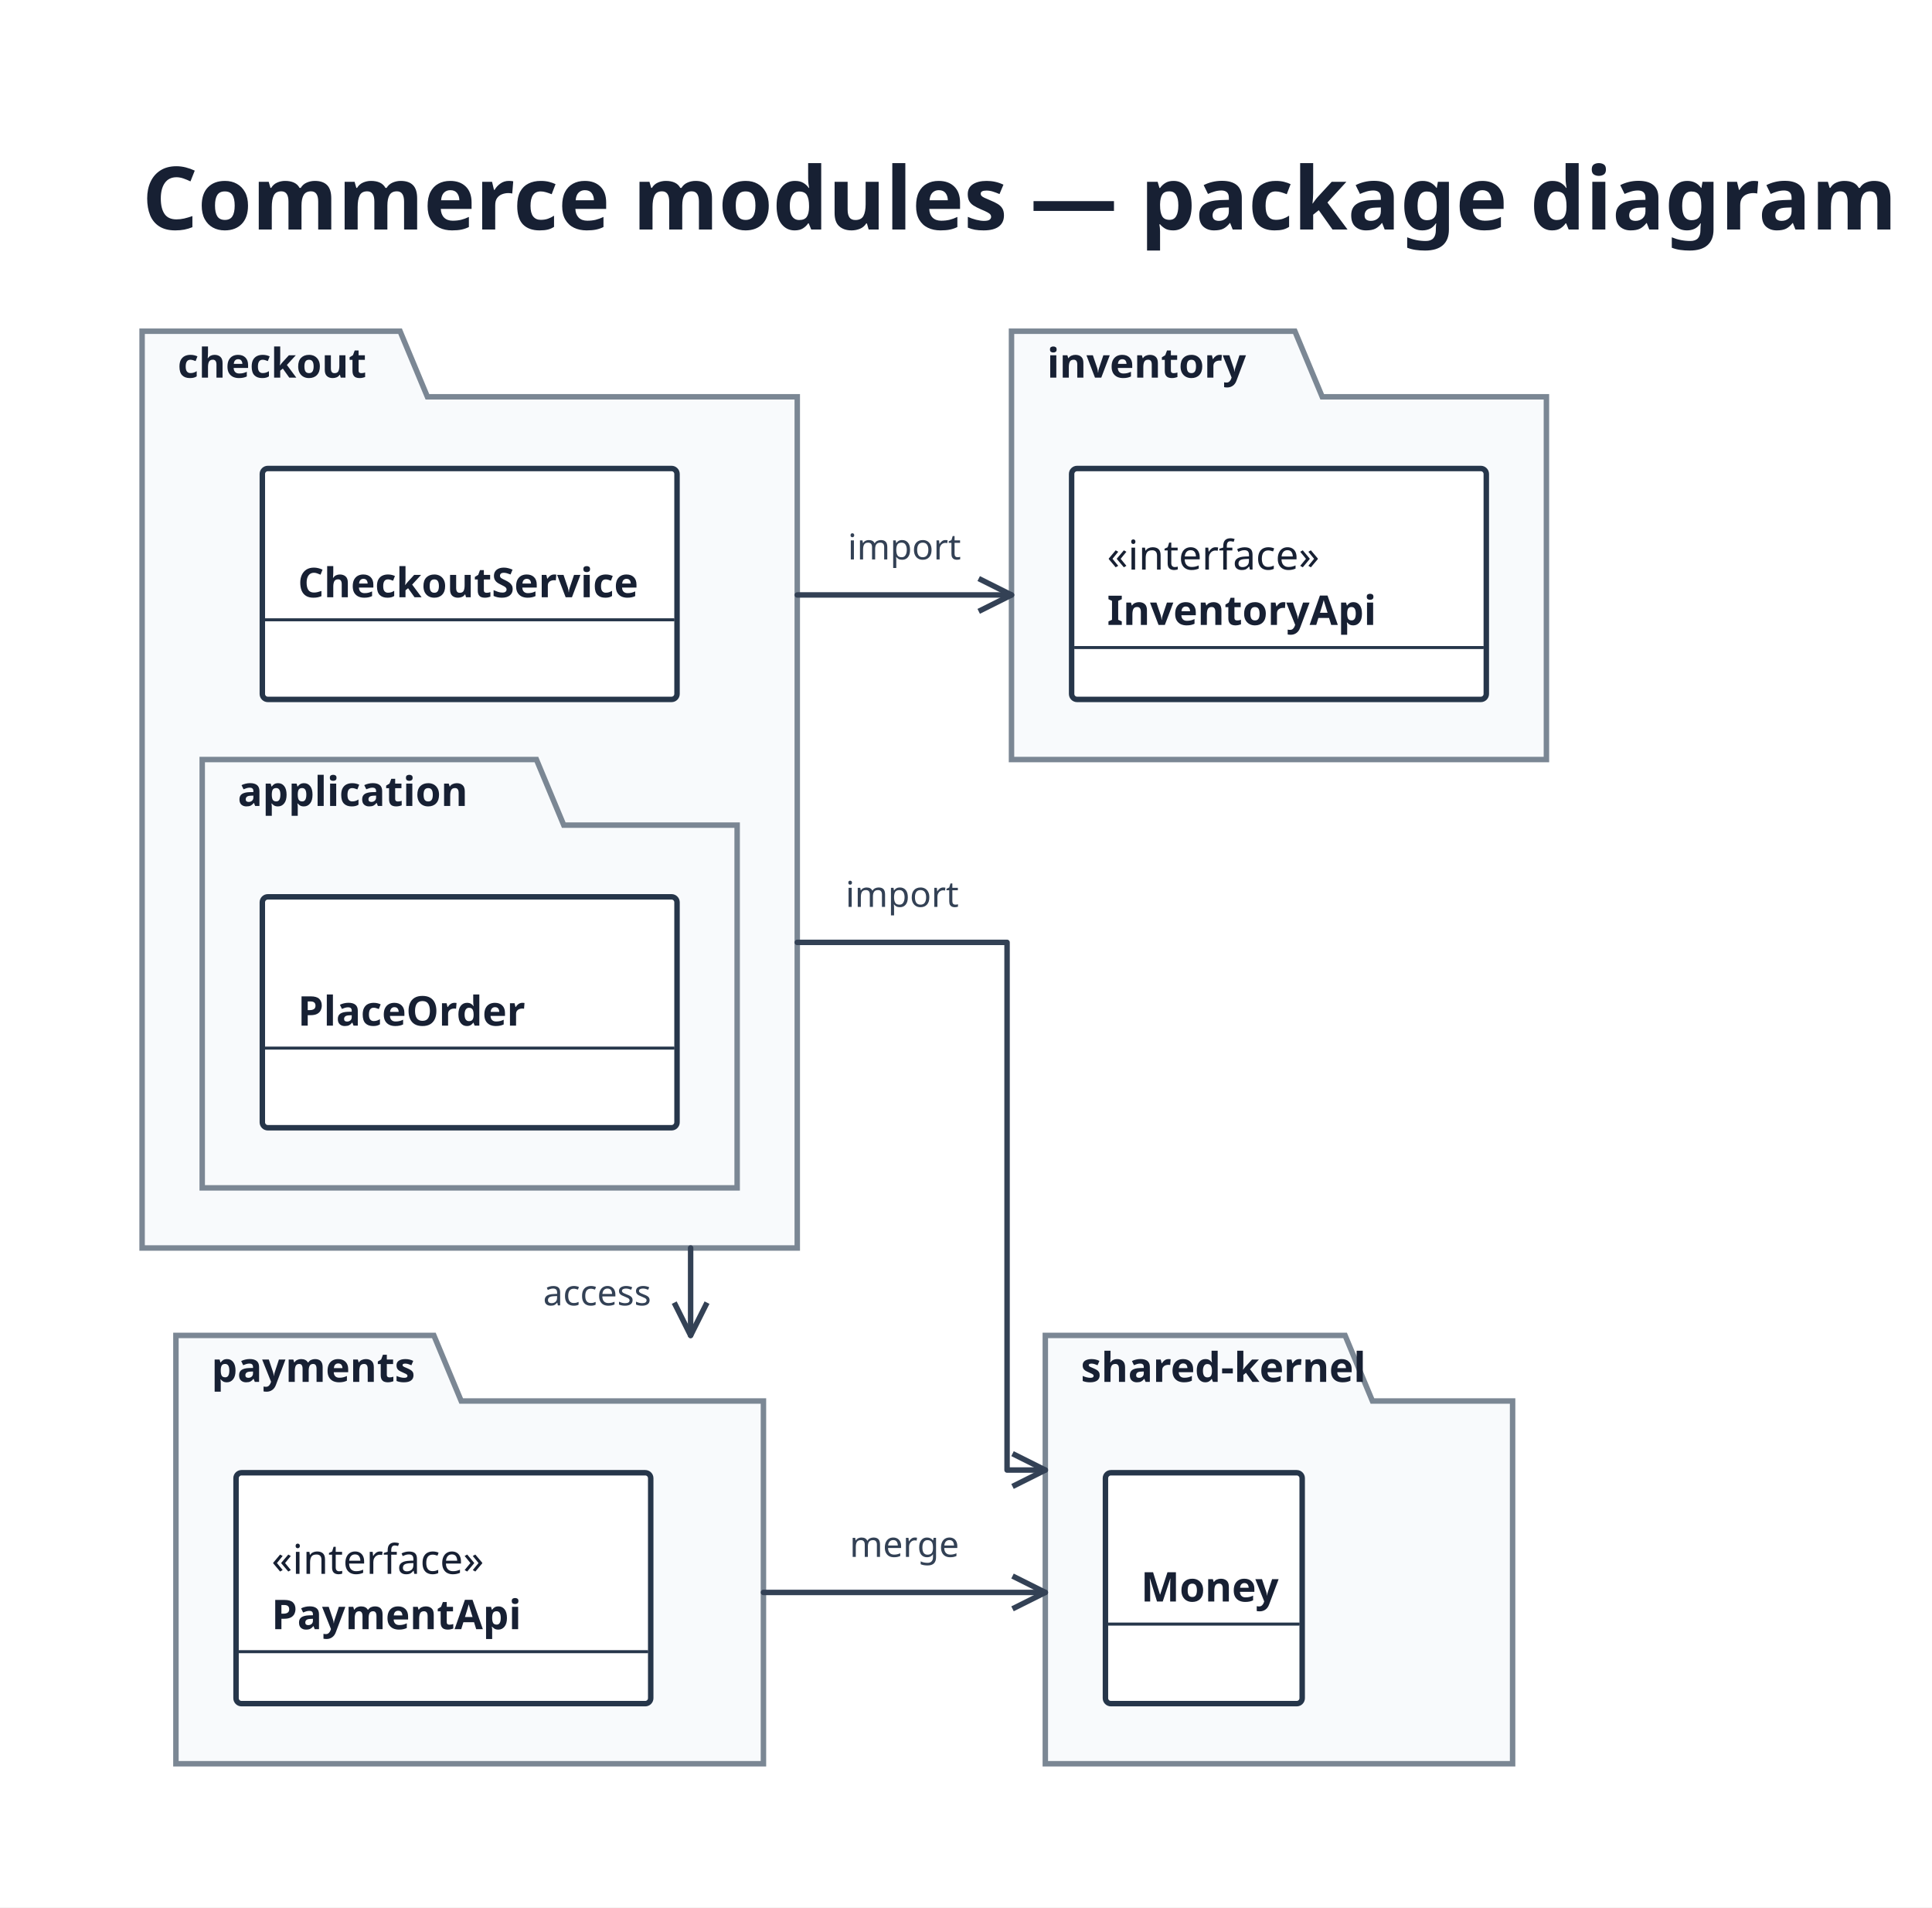
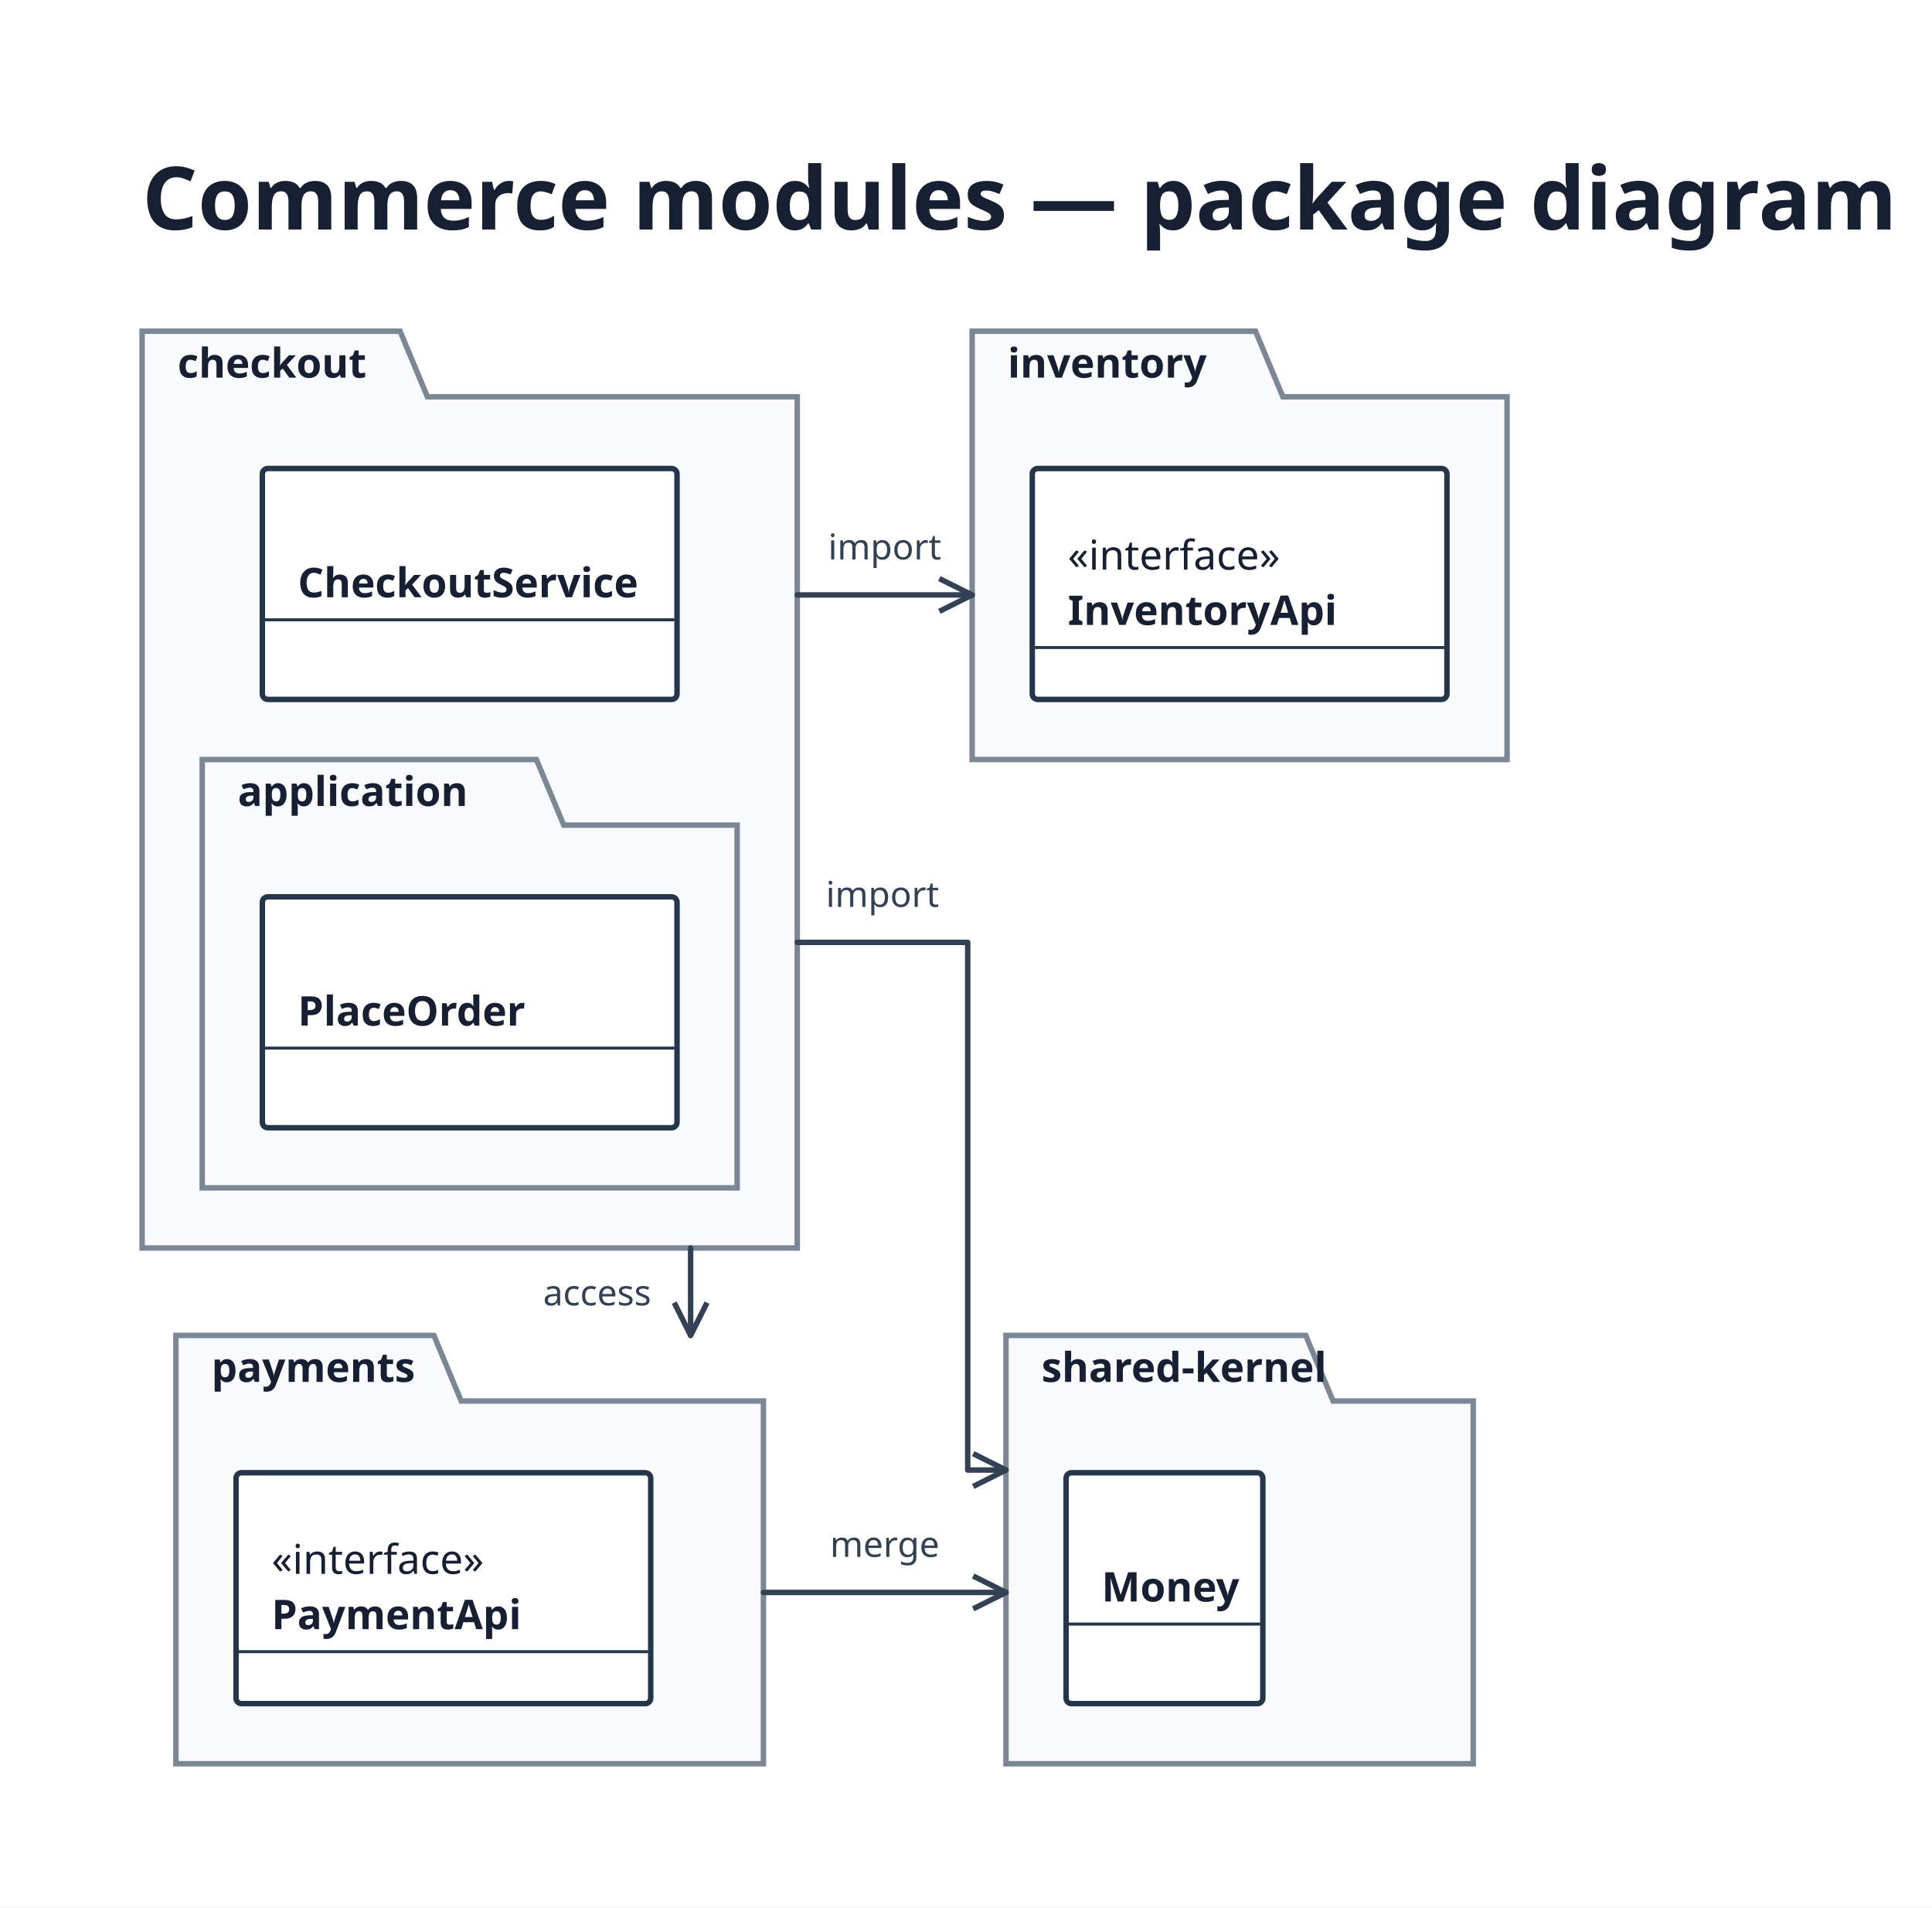
<svg xmlns="http://www.w3.org/2000/svg" width="707" height="698" viewBox="0 0 707 698" role="img" aria-label="uml-package-example">
  <rect width="100%" height="100%" fill="#ffffff" />
  <g id="boundaries">
    <path d="M 52 145.2 V 456.7 H 291.75 V 145.2 H 156.4 L 146.4 121.2 H 52 Z" fill="#f8fafc" stroke="#7b8794" stroke-width="2" />
-     <path d="M 370.15 145.2 V 277.95 H 565.9 V 145.2 H 483.85 L 473.85 121.2 H 370.15 Z" fill="#f8fafc" stroke="#7b8794" stroke-width="2" />
+     <path d="M 355.75 145.2 V 277.95 H 551.5 V 145.2 H 469.45 L 459.45 121.2 H 355.75 Z" fill="#f8fafc" stroke="#7b8794" stroke-width="2" />
    <path d="M 64.375 512.7 V 645.45 H 279.375 V 512.7 H 168.775 L 158.775 488.7 H 64.375 Z" fill="#f8fafc" stroke="#7b8794" stroke-width="2" />
-     <path d="M 382.525 512.7 V 645.45 H 553.525 V 512.7 H 502.225 L 492.225 488.7 H 382.525 Z" fill="#f8fafc" stroke="#7b8794" stroke-width="2" />
+     <path d="M 368.125 512.7 V 645.45 H 539.125 V 512.7 H 487.825 L 477.825 488.7 H 368.125 Z" fill="#f8fafc" stroke="#7b8794" stroke-width="2" />
    <path d="M 74 301.95 V 434.7 H 269.75 V 301.95 H 206.3 L 196.3 277.95 H 74 Z" fill="#f8fafc" stroke="#7b8794" stroke-width="2" />
  </g>
  <g id="corridor-dividers" />
  <g id="lines">
    <g data-line="checkout-inventory">
-       <polyline points="291.75,217.725 370.15,217.725" fill="none" stroke="#334155" stroke-width="2" stroke-linejoin="round" stroke-linecap="round" />
-       <path d="M 358.15 223.725 L 370.15 217.725 L 358.15 211.725" fill="none" stroke="#334155" stroke-width="2" stroke-linejoin="round" />
+       <polyline points="291.75,217.725 355.75,217.725" fill="none" stroke="#334155" stroke-width="2" stroke-linejoin="round" stroke-linecap="round" />
+       <path d="M 343.75 223.725 L 355.75 217.725 L 343.75 211.725" fill="none" stroke="#334155" stroke-width="2" stroke-linejoin="round" />
    </g>
    <g data-line="checkout-payments">
      <polyline points="252.727,456.7 252.727,488.7" fill="none" stroke="#334155" stroke-width="2" stroke-linejoin="round" stroke-linecap="round" />
      <path d="M 246.727 476.7 L 252.727 488.7 L 258.727 476.7" fill="none" stroke="#334155" stroke-width="2" stroke-linejoin="round" />
    </g>
    <g data-line="checkout-shared">
-       <polyline points="291.75,344.867 368.525,344.867 368.525,537.964 382.525,537.964" fill="none" stroke="#334155" stroke-width="2" stroke-linejoin="round" stroke-linecap="round" />
-       <path d="M 370.525 543.964 L 382.525 537.964 L 370.525 531.964" fill="none" stroke="#334155" stroke-width="2" stroke-linejoin="round" />
+       <polyline points="291.75,344.867 354.125,344.867 354.125,537.964 368.125,537.964" fill="none" stroke="#334155" stroke-width="2" stroke-linejoin="round" stroke-linecap="round" />
+       <path d="M 356.125 543.964 L 368.125 537.964 L 356.125 531.964" fill="none" stroke="#334155" stroke-width="2" stroke-linejoin="round" />
    </g>
    <g data-line="payments-shared">
-       <polyline points="279.375,582.75 382.525,582.75" fill="none" stroke="#334155" stroke-width="2" stroke-linejoin="round" stroke-linecap="round" />
-       <path d="M 370.525 588.75 L 382.525 582.75 L 370.525 576.75" fill="none" stroke="#334155" stroke-width="2" stroke-linejoin="round" />
+       <polyline points="279.375,582.75 368.125,582.75" fill="none" stroke="#334155" stroke-width="2" stroke-linejoin="round" stroke-linecap="round" />
+       <path d="M 356.125 588.75 L 368.125 582.75 L 356.125 576.75" fill="none" stroke="#334155" stroke-width="2" stroke-linejoin="round" />
    </g>
  </g>
  <g id="objects">
    <rect x="96" y="171.45" width="151.75" height="84.5" rx="2" fill="#ffffff" stroke="#26364a" stroke-width="2" />
    <rect x="96" y="328.2" width="151.75" height="84.5" rx="2" fill="#ffffff" stroke="#26364a" stroke-width="2" />
-     <rect x="392.15" y="171.45" width="151.75" height="84.5" rx="2" fill="#ffffff" stroke="#26364a" stroke-width="2" />
+     <rect x="377.75" y="171.45" width="151.75" height="84.5" rx="2" fill="#ffffff" stroke="#26364a" stroke-width="2" />
    <rect x="86.375" y="538.95" width="151.75" height="84.5" rx="2" fill="#ffffff" stroke="#26364a" stroke-width="2" />
-     <rect x="404.525" y="538.95" width="72" height="84.5" rx="2" fill="#ffffff" stroke="#26364a" stroke-width="2" />
+     <rect x="390.125" y="538.95" width="72" height="84.5" rx="2" fill="#ffffff" stroke="#26364a" stroke-width="2" />
  </g>
  <g id="ports" />
  <g id="text">
    <text x="52" y="84" text-anchor="start" fill="#172033" font-family="ui-rounded, 'Comic Sans MS', sans-serif" font-size="32" font-weight="700">Commerce modules — package diagram</text>
    <text x="65" y="138.2" text-anchor="start" fill="#172033" font-family="ui-rounded, 'Comic Sans MS', sans-serif" font-size="15" font-weight="700">checkout</text>
    <text x="109" y="218.575" text-anchor="start" fill="#172033" font-family="ui-rounded, 'Comic Sans MS', sans-serif" font-size="15" font-weight="700">CheckoutService</text>
    <path d="M 97 226.825 H 246.75" stroke="#26364a" stroke-width="1" />
    <path d="M 97 226.825 H 246.75" stroke="#26364a" stroke-width="1" />
    <text x="87" y="294.95" text-anchor="start" fill="#172033" font-family="ui-rounded, 'Comic Sans MS', sans-serif" font-size="15" font-weight="700">application</text>
    <text x="109" y="375.325" text-anchor="start" fill="#172033" font-family="ui-rounded, 'Comic Sans MS', sans-serif" font-size="15" font-weight="700">PlaceOrder</text>
    <path d="M 97 383.575 H 246.75" stroke="#26364a" stroke-width="1" />
    <path d="M 97 383.575 H 246.75" stroke="#26364a" stroke-width="1" />
-     <text x="383.15" y="138.2" text-anchor="start" fill="#172033" font-family="ui-rounded, 'Comic Sans MS', sans-serif" font-size="15" font-weight="700">inventory</text>
-     <text x="405.15" y="208.45" text-anchor="start" fill="#172033" font-family="ui-rounded, 'Comic Sans MS', sans-serif" font-size="15" font-weight="450">«interface»</text>
-     <text x="405.15" y="228.7" text-anchor="start" fill="#172033" font-family="ui-rounded, 'Comic Sans MS', sans-serif" font-size="15" font-weight="700">InventoryApi</text>
-     <path d="M 393.15 236.95 H 542.9" stroke="#26364a" stroke-width="1" />
-     <path d="M 393.15 236.95 H 542.9" stroke="#26364a" stroke-width="1" />
+     <text x="368.75" y="138.2" text-anchor="start" fill="#172033" font-family="ui-rounded, 'Comic Sans MS', sans-serif" font-size="15" font-weight="700">inventory</text>
+     <text x="390.75" y="208.45" text-anchor="start" fill="#172033" font-family="ui-rounded, 'Comic Sans MS', sans-serif" font-size="15" font-weight="450">«interface»</text>
+     <text x="390.75" y="228.7" text-anchor="start" fill="#172033" font-family="ui-rounded, 'Comic Sans MS', sans-serif" font-size="15" font-weight="700">InventoryApi</text>
+     <path d="M 378.75 236.95 H 528.5" stroke="#26364a" stroke-width="1" />
+     <path d="M 378.75 236.95 H 528.5" stroke="#26364a" stroke-width="1" />
    <text x="77.375" y="505.7" text-anchor="start" fill="#172033" font-family="ui-rounded, 'Comic Sans MS', sans-serif" font-size="15" font-weight="700">payments</text>
    <text x="99.375" y="575.95" text-anchor="start" fill="#172033" font-family="ui-rounded, 'Comic Sans MS', sans-serif" font-size="15" font-weight="450">«interface»</text>
    <text x="99.375" y="596.2" text-anchor="start" fill="#172033" font-family="ui-rounded, 'Comic Sans MS', sans-serif" font-size="15" font-weight="700">PaymentApi</text>
    <path d="M 87.375 604.45 H 237.125" stroke="#26364a" stroke-width="1" />
    <path d="M 87.375 604.45 H 237.125" stroke="#26364a" stroke-width="1" />
-     <text x="395.525" y="505.7" text-anchor="start" fill="#172033" font-family="ui-rounded, 'Comic Sans MS', sans-serif" font-size="15" font-weight="700">shared-kernel</text>
-     <text x="417.525" y="586.075" text-anchor="start" fill="#172033" font-family="ui-rounded, 'Comic Sans MS', sans-serif" font-size="15" font-weight="700">Money</text>
-     <path d="M 405.525 594.325 H 475.525" stroke="#26364a" stroke-width="1" />
-     <path d="M 405.525 594.325 H 475.525" stroke="#26364a" stroke-width="1" />
+     <text x="381.125" y="505.7" text-anchor="start" fill="#172033" font-family="ui-rounded, 'Comic Sans MS', sans-serif" font-size="15" font-weight="700">shared-kernel</text>
+     <text x="403.125" y="586.075" text-anchor="start" fill="#172033" font-family="ui-rounded, 'Comic Sans MS', sans-serif" font-size="15" font-weight="700">Money</text>
+     <path d="M 391.125 594.325 H 461.125" stroke="#26364a" stroke-width="1" />
+     <path d="M 391.125 594.325 H 461.125" stroke="#26364a" stroke-width="1" />
    <g>
-       <rect x="304.75" y="189.725" width="52.4" height="20" rx="4" fill="#ffffff" fill-opacity=".9" />
-       <text x="330.95" y="204.725" text-anchor="middle" font-family="ui-rounded, sans-serif" font-size="13" fill="#334155">import</text>
+       <rect x="297.55" y="189.725" width="52.4" height="20" rx="4" fill="#ffffff" fill-opacity=".9" />
+       <text x="323.75" y="204.725" text-anchor="middle" font-family="ui-rounded, sans-serif" font-size="13" fill="#334155">import</text>
    </g>
    <g>
      <rect x="192.327" y="462.7" width="52.4" height="20" rx="4" fill="#ffffff" fill-opacity=".9" />
      <text x="218.527" y="477.7" text-anchor="middle" font-family="ui-rounded, sans-serif" font-size="13" fill="#334155">access</text>
    </g>
    <g>
-       <rect x="303.938" y="316.867" width="52.4" height="20" rx="4" fill="#ffffff" fill-opacity=".9" />
-       <text x="330.137" y="331.867" text-anchor="middle" font-family="ui-rounded, sans-serif" font-size="13" fill="#334155">import</text>
+       <rect x="296.738" y="316.867" width="52.4" height="20" rx="4" fill="#ffffff" fill-opacity=".9" />
+       <text x="322.938" y="331.867" text-anchor="middle" font-family="ui-rounded, sans-serif" font-size="13" fill="#334155">import</text>
    </g>
    <g>
-       <rect x="308.45" y="554.75" width="45" height="20" rx="4" fill="#ffffff" fill-opacity=".9" />
-       <text x="330.95" y="569.75" text-anchor="middle" font-family="ui-rounded, sans-serif" font-size="13" fill="#334155">merge</text>
+       <rect x="301.25" y="554.75" width="45" height="20" rx="4" fill="#ffffff" fill-opacity=".9" />
+       <text x="323.75" y="569.75" text-anchor="middle" font-family="ui-rounded, sans-serif" font-size="13" fill="#334155">merge</text>
    </g>
  </g>
</svg>
